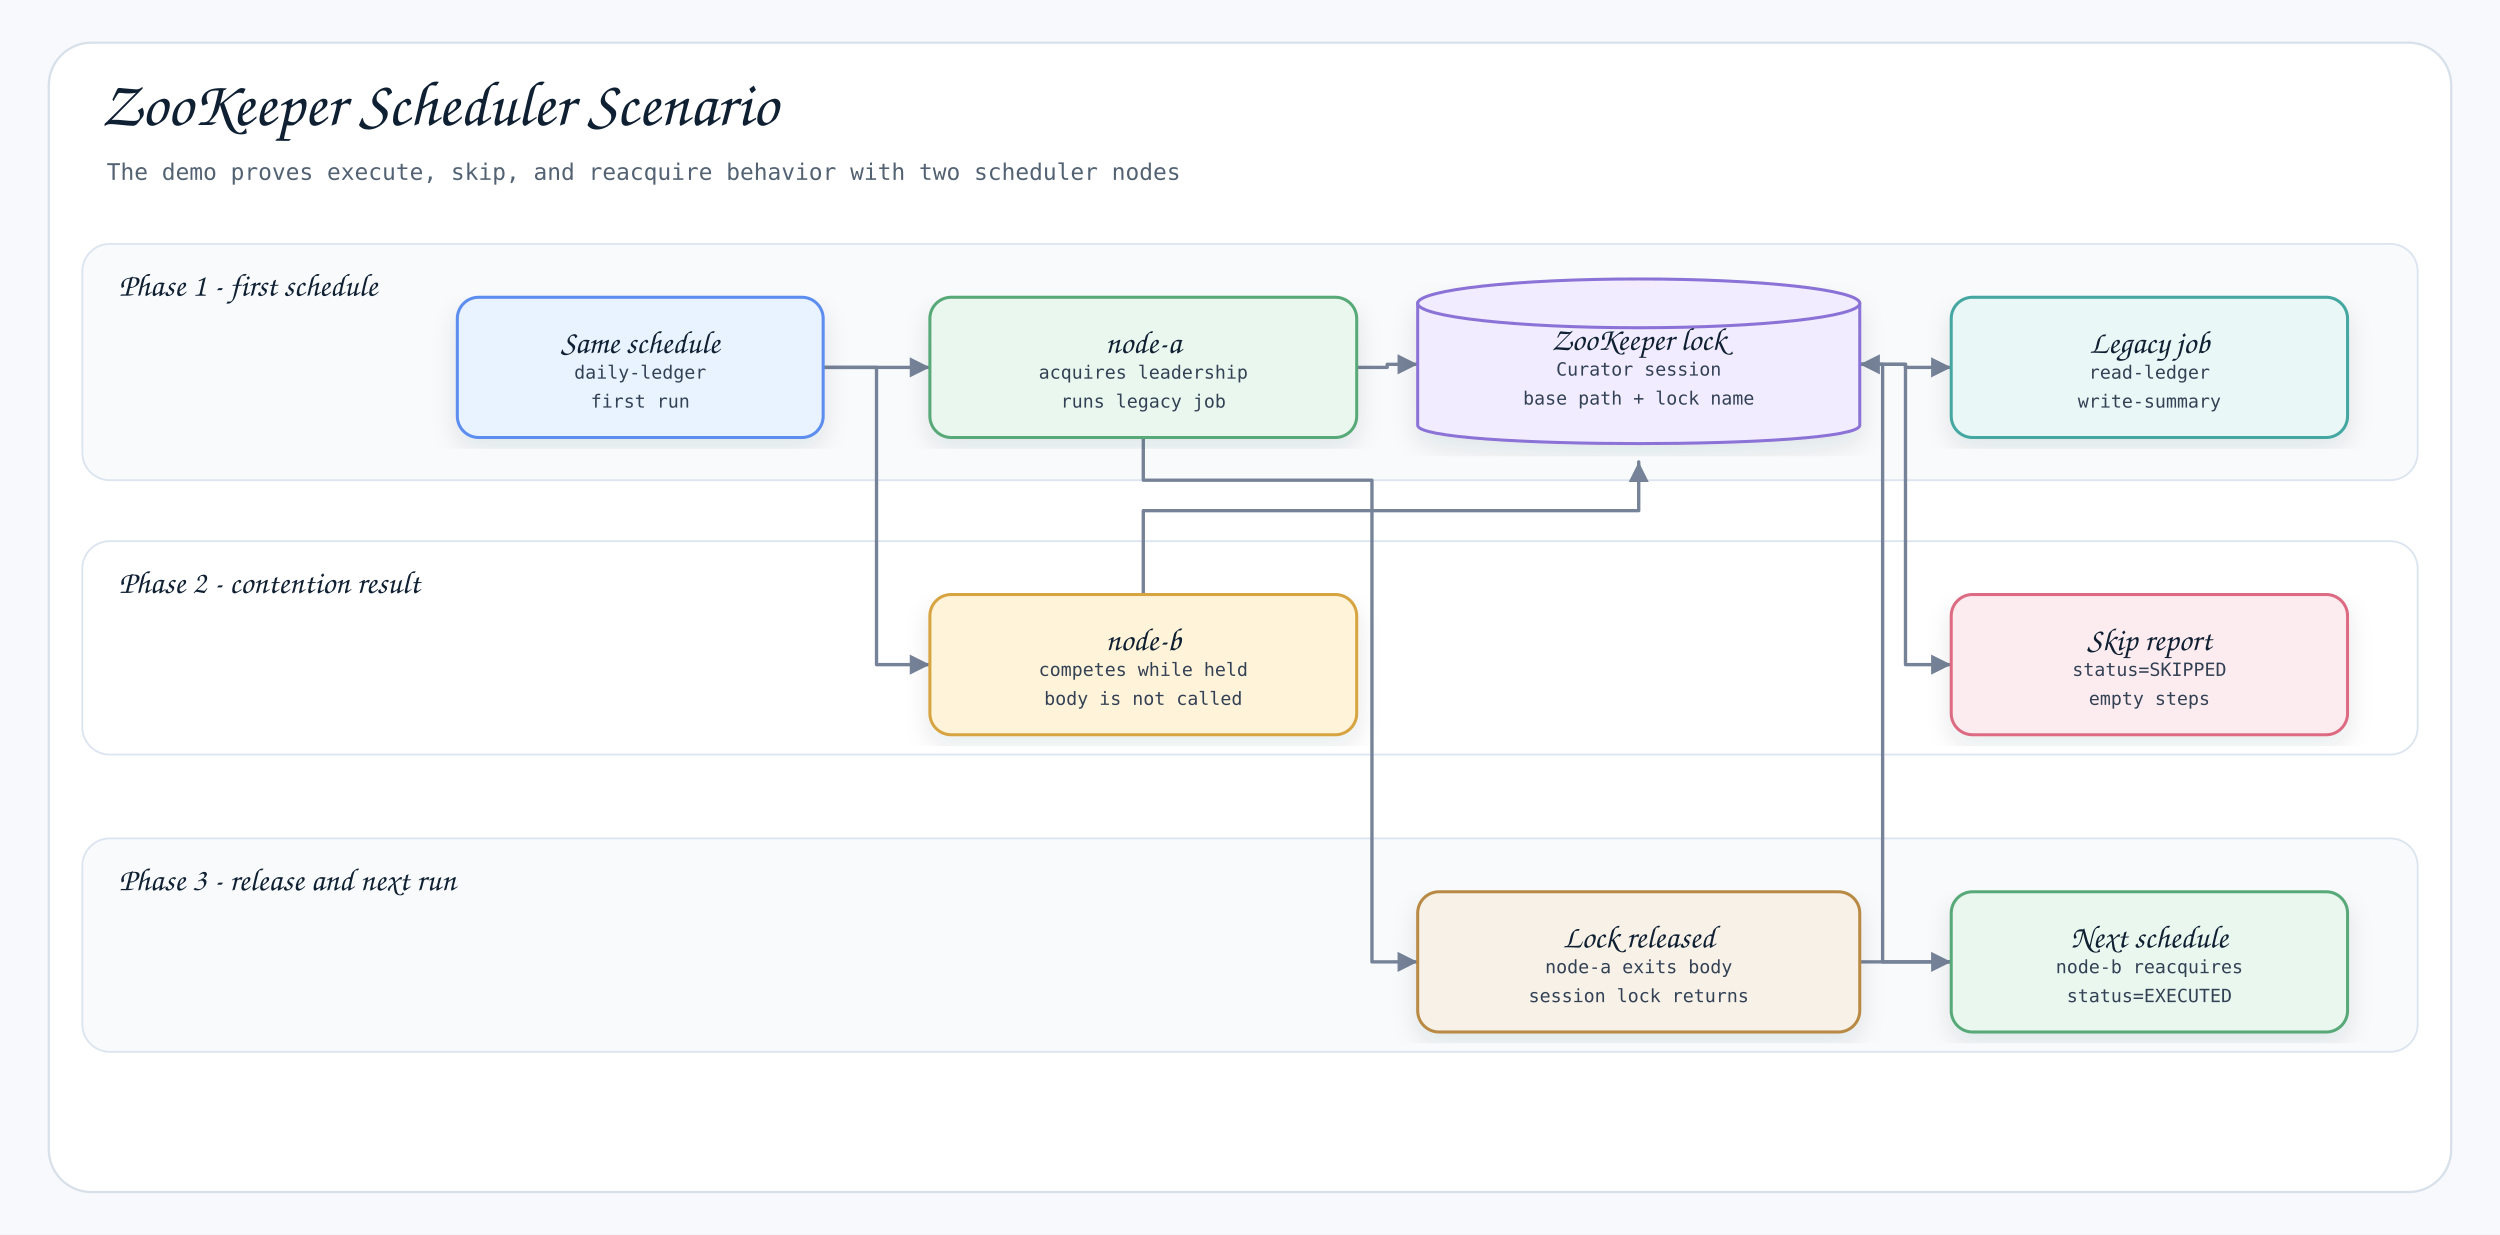
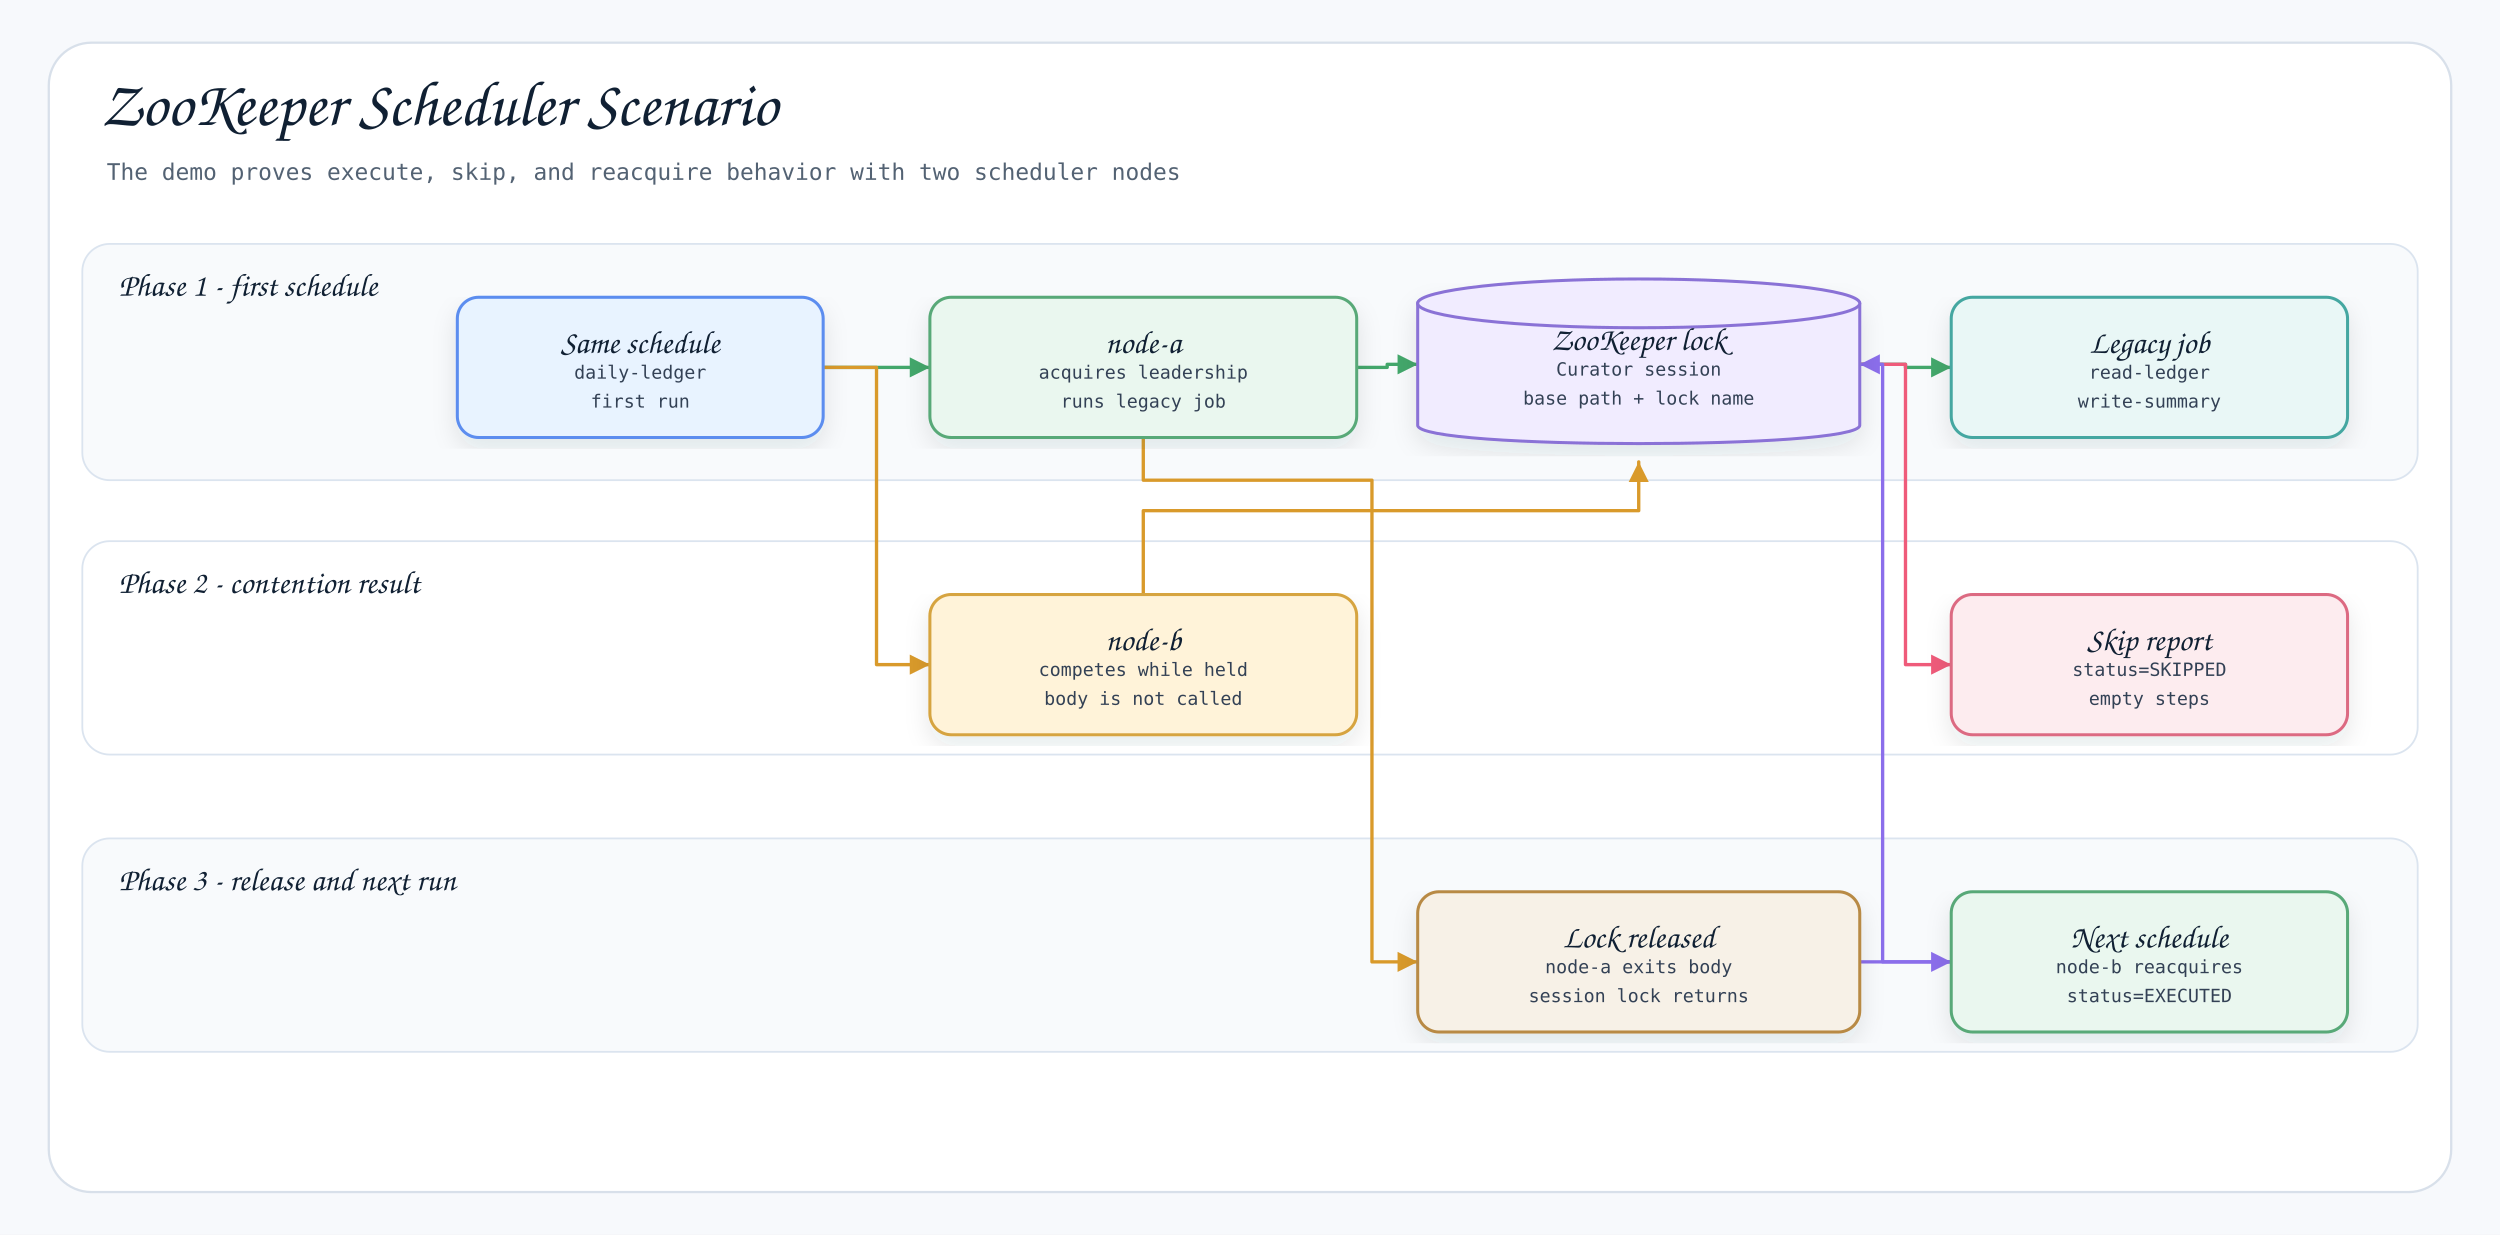
<svg xmlns="http://www.w3.org/2000/svg" width="1640" height="810" viewBox="0 0 1640 810" role="img" aria-label="ZooKeeper Scheduler Scenario">
  <defs>
    <filter id="shadow" x="-8%" y="-8%" width="116%" height="116%">
      <feDropShadow dx="0" dy="7" stdDeviation="8" flood-color="#1f2937" flood-opacity="0.10" />
    </filter>
-     <marker id="arrow" markerWidth="8" markerHeight="8" refX="7" refY="4" orient="auto" markerUnits="strokeWidth">
+     <marker id="arrow-neutral" markerWidth="8" markerHeight="8" refX="7" refY="4" orient="auto" markerUnits="strokeWidth">
      <path d="M 1 1 L 7 4 L 1 7 Z" fill="#758297" />
+     </marker>
+     <marker id="arrow-leader" markerWidth="8" markerHeight="8" refX="7" refY="4" orient="auto" markerUnits="strokeWidth">
+       <path d="M 1 1 L 7 4 L 1 7 Z" fill="#43A76B" />
+     </marker>
+     <marker id="arrow-skipped" markerWidth="8" markerHeight="8" refX="7" refY="4" orient="auto" markerUnits="strokeWidth">
+       <path d="M 1 1 L 7 4 L 1 7 Z" fill="#EF5B7A" />
+     </marker>
+     <marker id="arrow-contention" markerWidth="8" markerHeight="8" refX="7" refY="4" orient="auto" markerUnits="strokeWidth">
+       <path d="M 1 1 L 7 4 L 1 7 Z" fill="#D99A2B" />
+     </marker>
+     <marker id="arrow-reacquire" markerWidth="8" markerHeight="8" refX="7" refY="4" orient="auto" markerUnits="strokeWidth">
+       <path d="M 1 1 L 7 4 L 1 7 Z" fill="#8B6EEB" />
    </marker>
    <style>
    .canvas{fill:#f7f9fc}
    .frame{fill:#fff;stroke:#d8e0ea;stroke-width:1.5}
    .layer{stroke:#dbe4ef;stroke-width:1.2}
    .title{font-family:"Architects Daughter","Comic Mono","Comic Sans MS",cursive;font-size:42px;font-weight:400;fill:#102033}
    .subtitle{font-family:"Comic Mono","Comic Sans MS",monospace;font-size:15px;font-weight:400;fill:#536273}
    .label{font-family:"Architects Daughter","Comic Mono","Comic Sans MS",cursive;font-size:21px;font-weight:400;fill:#102033}
    .detail{font-family:"Comic Mono","Comic Sans MS",monospace;font-size:12px;font-weight:400;fill:#334155}
    .strong{font-family:"Comic Mono","Comic Sans MS",monospace;font-size:13px;font-weight:400;fill:#102033}
    .card{stroke-width:2;filter:url(#shadow)}
-     .line{stroke:#758297;stroke-width:2.2;fill:none;marker-end:url(#arrow);stroke-linecap:round;stroke-linejoin:round}
-     .dashed{stroke:#758297;stroke-width:2.2;stroke-dasharray:7 6;fill:none;marker-end:url(#arrow);stroke-linecap:round;stroke-linejoin:round}
+     .line{stroke-width:2.2;fill:none;stroke-linecap:round;stroke-linejoin:round}
+     .dashed{stroke-width:2.2;stroke-dasharray:7 6;fill:none;stroke-linecap:round;stroke-linejoin:round}
    .lifeline{stroke:#b7c2d1;stroke-width:2;stroke-dasharray:10 10}
    .pill{fill:#ffffff;stroke:#dbe4ef;stroke-width:1.1;opacity:.98}
  </style>
  </defs>
  <rect class="canvas" width="1640" height="810" />
  <rect class="frame" x="32" y="28" width="1576" height="754" rx="28" />
  <text class="title" x="66" y="82">ZooKeeper Scheduler Scenario</text>
  <text class="subtitle" x="70" y="118">The demo proves execute, skip, and reacquire behavior with two scheduler nodes</text>
  <g>
    <rect class="layer" x="54" y="160" width="1532" height="155" rx="18" fill="#F8FAFC" />
    <text class="label" x="78" y="194">Phase 1 - first schedule</text>
  </g>
  <g>
    <rect class="layer" x="54" y="355" width="1532" height="140" rx="18" fill="#FFFFFF" />
    <text class="label" x="78" y="389">Phase 2 - contention result</text>
  </g>
  <g>
    <rect class="layer" x="54" y="550" width="1532" height="140" rx="18" fill="#F8FAFC" />
    <text class="label" x="78" y="584">Phase 3 - release and next run</text>
  </g>
-   <path class="line" d="M540 241 L575 241 L575 241 L610 241" />
-   <path class="line" d="M890 241 L910 241 L910 239 L930 239" />
-   <path class="line" d="M750 390 L750 335 L1075 335 L1075 303" />
-   <path class="line" d="M1220 239 L1250 239 L1250 241 L1280 241" />
-   <path class="line" d="M1220 239 L1250 239 L1250 436 L1280 436" />
-   <path class="line" d="M540 241 L575 241 L575 436 L610 436" />
-   <path class="line" d="M750 287 L750 315 L900 315 L900 631 L930 631" />
-   <path class="line" d="M1220 631 L1250 631 L1250 631 L1280 631" />
-   <path class="line" d="M1280 631 L1235 631 L1235 239 L1220 239" />
+   <path class="line" d="M540 241 L575 241 L575 241 L610 241" style="stroke:#43A76B;marker-end:url(#arrow-leader)" />
+   <path class="line" d="M890 241 L910 241 L910 239 L930 239" style="stroke:#43A76B;marker-end:url(#arrow-leader)" />
+   <path class="line" d="M750 390 L750 335 L1075 335 L1075 303" style="stroke:#D99A2B;marker-end:url(#arrow-contention)" />
+   <path class="line" d="M1220 239 L1250 239 L1250 241 L1280 241" style="stroke:#43A76B;marker-end:url(#arrow-leader)" />
+   <path class="line" d="M1220 239 L1250 239 L1250 436 L1280 436" style="stroke:#EF5B7A;marker-end:url(#arrow-skipped)" />
+   <path class="line" d="M540 241 L575 241 L575 436 L610 436" style="stroke:#D99A2B;marker-end:url(#arrow-contention)" />
+   <path class="line" d="M750 287 L750 315 L900 315 L900 631 L930 631" style="stroke:#D99A2B;marker-end:url(#arrow-contention)" />
+   <path class="line" d="M1220 631 L1250 631 L1250 631 L1280 631" style="stroke:#8B6EEB;marker-end:url(#arrow-reacquire)" />
+   <path class="line" d="M1280 631 L1235 631 L1235 239 L1220 239" style="stroke:#8B6EEB;marker-end:url(#arrow-reacquire)" />
  <g id="tick">
    <rect class="card" x="300" y="195" width="240" height="92" rx="14" fill="#E8F3FF" stroke="#5B8DEF" />
    <text class="label" x="420" y="226" text-anchor="middle" dominant-baseline="middle">Same schedule</text>
    <text class="detail" x="420" y="245" text-anchor="middle" dominant-baseline="middle">daily-ledger</text>
    <text class="detail" x="420" y="264" text-anchor="middle" dominant-baseline="middle">first run</text>
  </g>
  <g id="nodeA">
    <rect class="card" x="610" y="195" width="280" height="92" rx="14" fill="#EAF7EF" stroke="#58A978" />
    <text class="label" x="750" y="226" text-anchor="middle" dominant-baseline="middle">node-a</text>
    <text class="detail" x="750" y="245" text-anchor="middle" dominant-baseline="middle">acquires leadership</text>
    <text class="detail" x="750" y="264" text-anchor="middle" dominant-baseline="middle">runs legacy job</text>
  </g>
  <g id="zk">
    <path class="card" d="M930 199 C930 183 1220 183 1220 199 L1220 279 C1220 295 930 295 930 279 Z" fill="#F1ECFF" stroke="#8A72D6" />
    <ellipse cx="1075" cy="199" rx="145" ry="16" fill="#F1ECFF" stroke="#8A72D6" stroke-width="2" />
    <text class="label" x="1075" y="224" text-anchor="middle" dominant-baseline="middle">ZooKeeper lock</text>
    <text class="detail" x="1075" y="243" text-anchor="middle" dominant-baseline="middle">Curator session</text>
    <text class="detail" x="1075" y="262" text-anchor="middle" dominant-baseline="middle">base path + lock name</text>
  </g>
  <g id="job">
    <rect class="card" x="1280" y="195" width="260" height="92" rx="14" fill="#E9F7F6" stroke="#45A7A1" />
    <text class="label" x="1410" y="226" text-anchor="middle" dominant-baseline="middle">Legacy job</text>
    <text class="detail" x="1410" y="245" text-anchor="middle" dominant-baseline="middle">read-ledger</text>
    <text class="detail" x="1410" y="264" text-anchor="middle" dominant-baseline="middle">write-summary</text>
  </g>
  <g id="nodeB">
    <rect class="card" x="610" y="390" width="280" height="92" rx="14" fill="#FFF3D9" stroke="#D6A441" />
    <text class="label" x="750" y="421" text-anchor="middle" dominant-baseline="middle">node-b</text>
    <text class="detail" x="750" y="440" text-anchor="middle" dominant-baseline="middle">competes while held</text>
    <text class="detail" x="750" y="459" text-anchor="middle" dominant-baseline="middle">body is not called</text>
  </g>
  <g id="skip">
    <rect class="card" x="1280" y="390" width="260" height="92" rx="14" fill="#FDECEF" stroke="#DC6B82" />
    <text class="label" x="1410" y="421" text-anchor="middle" dominant-baseline="middle">Skip report</text>
    <text class="detail" x="1410" y="440" text-anchor="middle" dominant-baseline="middle">status=SKIPPED</text>
    <text class="detail" x="1410" y="459" text-anchor="middle" dominant-baseline="middle">empty steps</text>
  </g>
  <g id="release">
    <rect class="card" x="930" y="585" width="290" height="92" rx="14" fill="#F7F1E7" stroke="#B88A44" />
    <text class="label" x="1075" y="616" text-anchor="middle" dominant-baseline="middle">Lock released</text>
    <text class="detail" x="1075" y="635" text-anchor="middle" dominant-baseline="middle">node-a exits body</text>
    <text class="detail" x="1075" y="654" text-anchor="middle" dominant-baseline="middle">session lock returns</text>
  </g>
  <g id="next">
    <rect class="card" x="1280" y="585" width="260" height="92" rx="14" fill="#EAF7EF" stroke="#58A978" />
    <text class="label" x="1410" y="616" text-anchor="middle" dominant-baseline="middle">Next schedule</text>
    <text class="detail" x="1410" y="635" text-anchor="middle" dominant-baseline="middle">node-b reacquires</text>
    <text class="detail" x="1410" y="654" text-anchor="middle" dominant-baseline="middle">status=EXECUTED</text>
  </g>
</svg>
